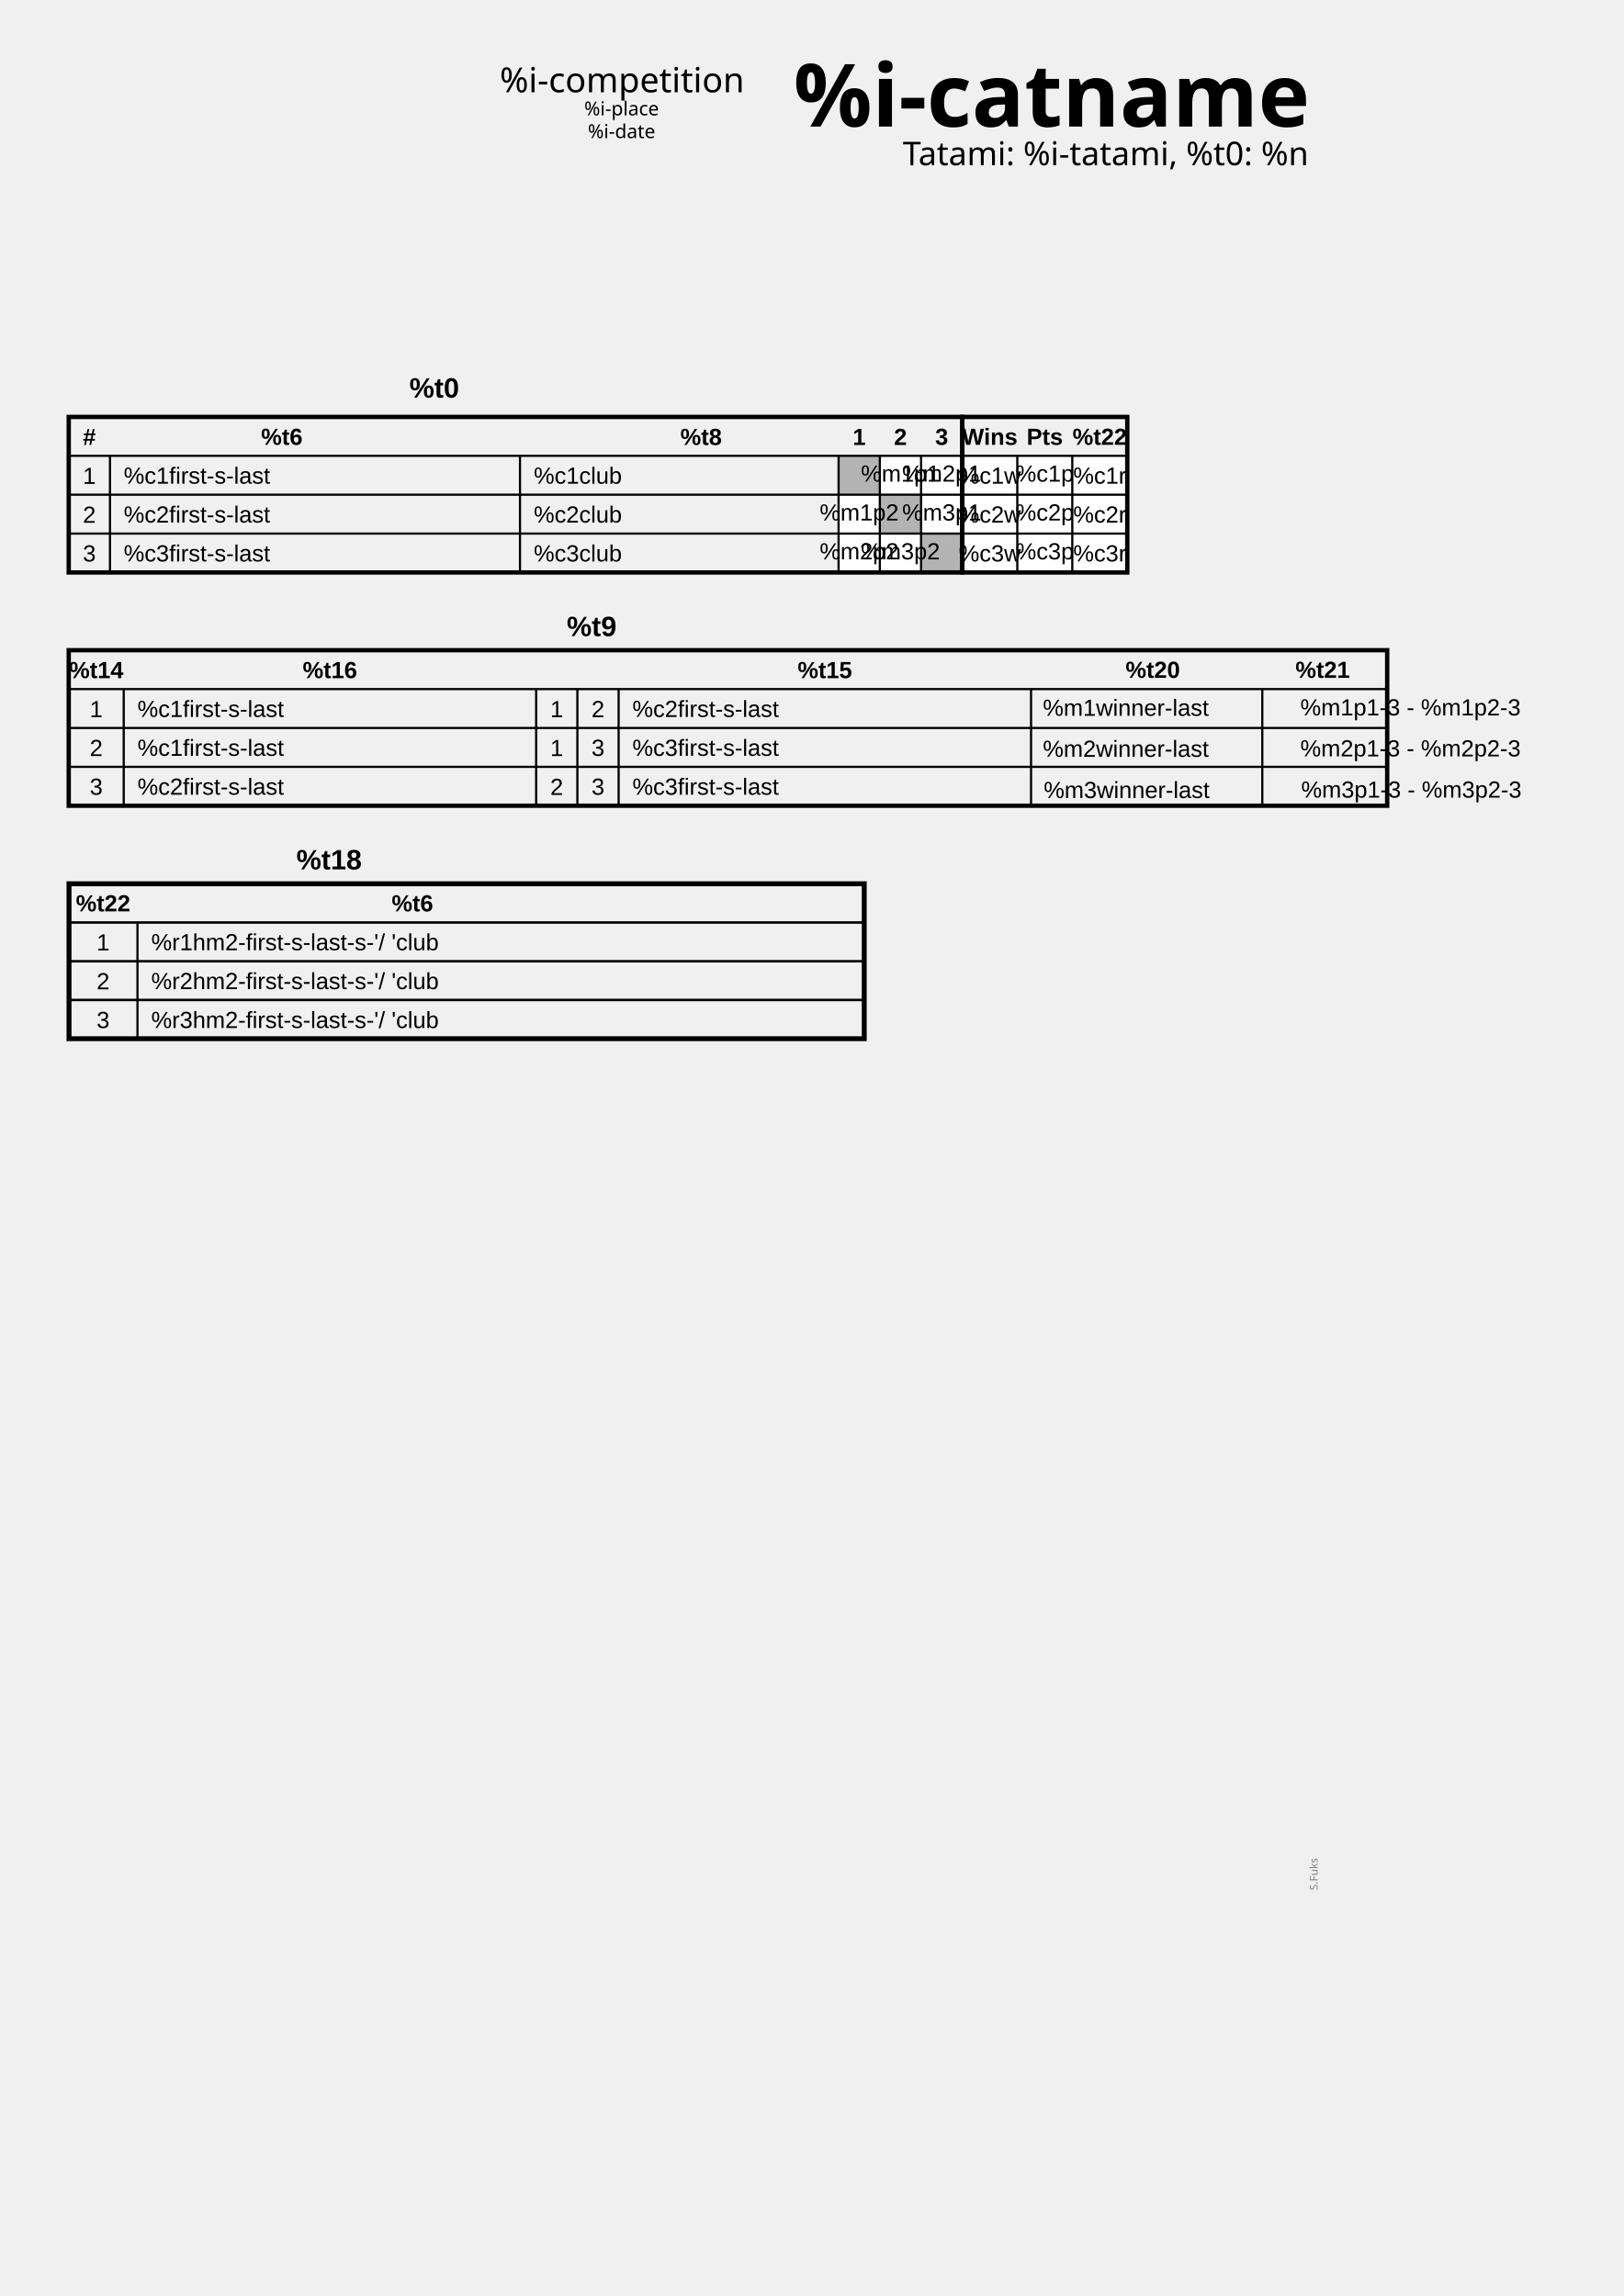
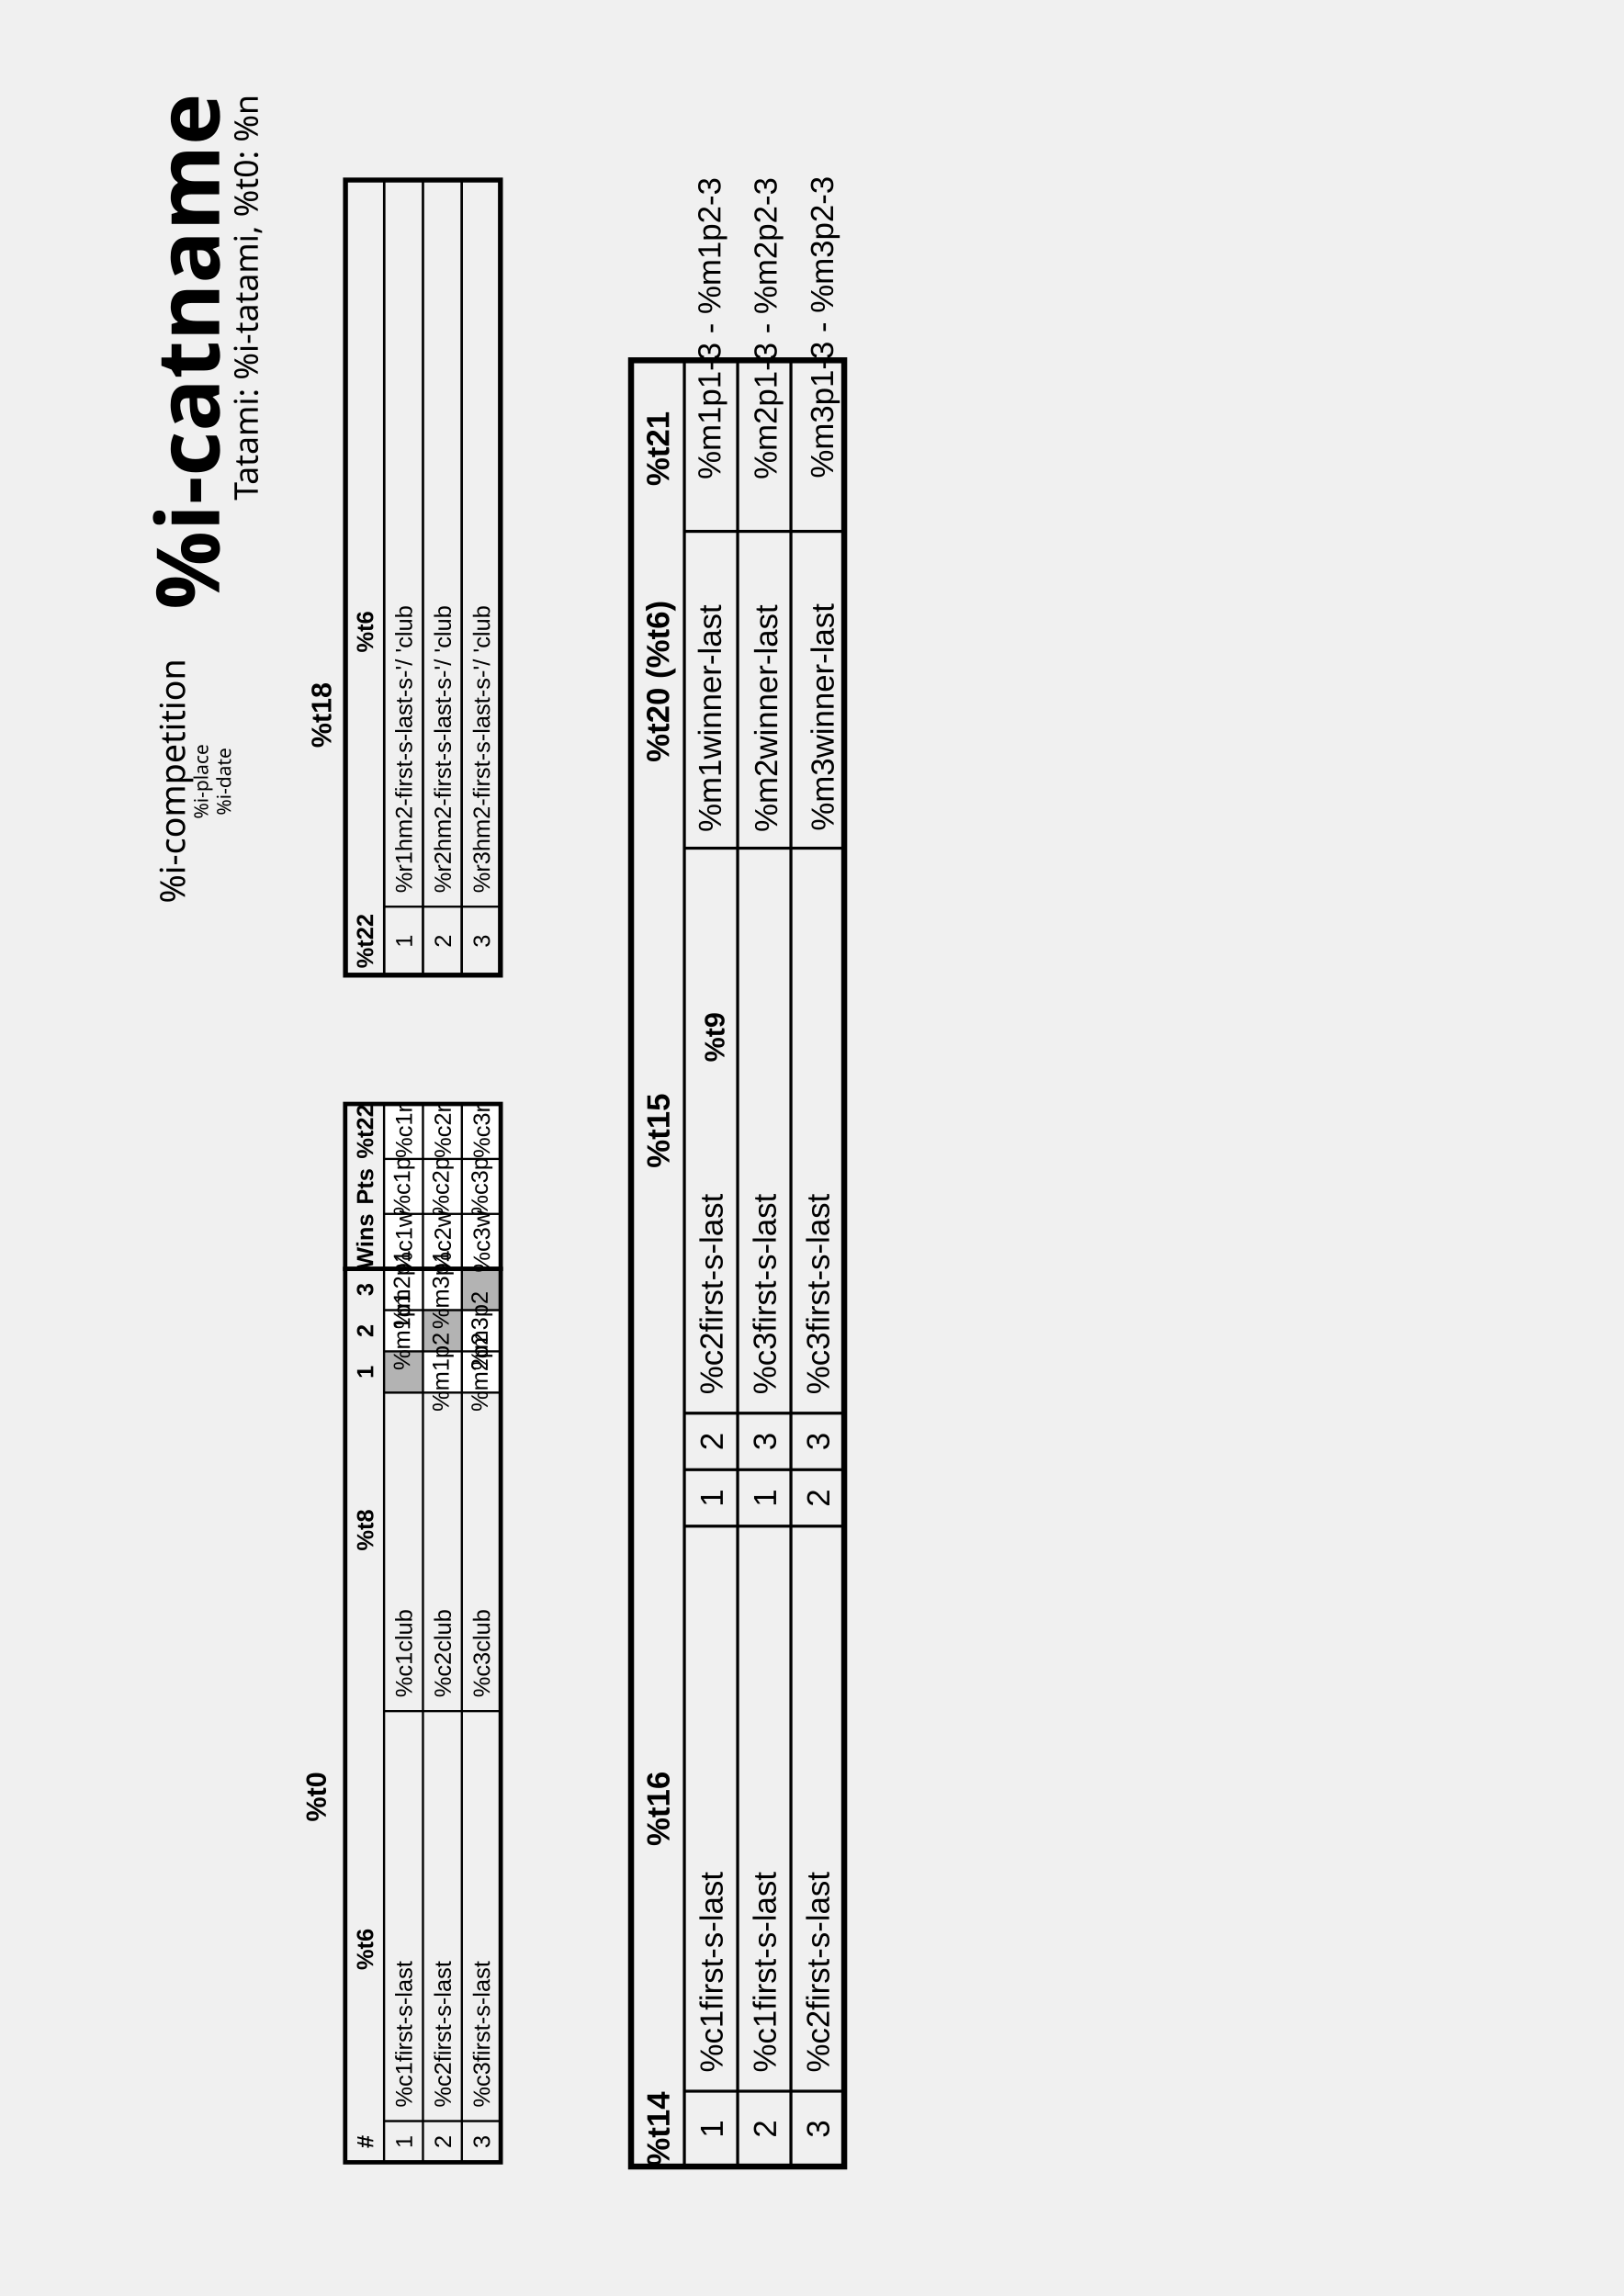
<svg xmlns="http://www.w3.org/2000/svg" width="210mm" height="297mm" id="judoshiai" version="1.1" viewBox="0 0 744.095 1052.362">
  <defs id="defs270" />
  <style id="style3">tspan.cmpx { fill: red; }</style>
  <g id="layer1">
-     <text x="244.6" y="221.69" id="text71" font-size="10.69px" font-family="Arial" style="line-height:0%">
-       <tspan id="tspan73">%c1club</tspan>
-     </text>
-     <text x="244.6" y="239.51" id="text83" font-size="10.69px" font-family="Arial" style="line-height:0%">
-       <tspan id="tspan85">%c2club</tspan>
-     </text>
-     <text x="244.6" y="257.33" id="text95" font-size="10.69px" font-family="Arial" style="line-height:0%">
-       <tspan id="tspan97">%c3club</tspan>
-     </text>
-     <rect style="display:inline;fill:#ffffff;fill-rule:evenodd;stroke-width:0.91;stroke-opacity:0.269" id="rect965" width="132.3" height="53.46" x="384.3" y="208.92" />
-     <path style="isolation:auto;mix-blend-mode:normal" id="rect4730-7" color="#000000" overflow="visible" solid-color="#000000" fill="#b3b3b3" stroke-width="0.656" d="m 421.945,244.594 h 19.54 v 17.955 h -19.54 z" />
-     <path d="M 31.5,191.1 H 441 v 71.28 H 31.5 Z" id="path17" fill="none" stroke="#000000" stroke-width="2" />
-     <path style="isolation:auto;mix-blend-mode:normal" id="rect4730" color="#000000" overflow="visible" solid-color="#000000" fill="#b3b3b3" stroke-width="0.656" d="m 383.905,208.738 h 19.54 v 17.955 h -19.54 z" />
-     <path d="M 31.5,208.92 H 441" id="path19" fill="none" stroke="#000000" />
-     <path style="isolation:auto;mix-blend-mode:normal" id="rect4730-8" color="#000000" overflow="visible" solid-color="#000000" fill="#b3b3b3" stroke-width="0.656" d="m 402.998,226.413 h 19.54 v 17.955 h -19.54 z" />
-     <path d="M 31.5,226.74 H 441" id="path21" fill="none" stroke="#000000" />
-     <path d="M 31.5,244.56 H 441" id="path23" fill="none" stroke="#000000" />
-     <path d="m 50.4,208.92 v 53.46" id="path25" fill="none" stroke="#000000" />
-     <path d="m 238.3,208.92 v 53.46" id="path27" fill="none" stroke="#000000" />
-     <path d="m 384.3,208.92 v 53.46" id="path29" fill="none" stroke="#000000" />
-     <path d="m 403.2,208.92 v 53.46" id="path31" fill="none" stroke="#000000" />
-     <path d="m 422.1,208.92 v 53.46" id="path33" fill="none" stroke="#000000" />
-     <text x="199.04" y="182.24" style="line-height:0%;text-align:center" id="text35" font-weight="bold" font-size="12.83px" font-family="Arial" text-anchor="middle">
-       <tspan id="tspan37">%t0</tspan>
-     </text>
-     <text x="40.95" y="203.95" style="line-height:0%;text-align:center" id="text39" font-weight="bold" font-size="10.69px" font-family="Arial" text-anchor="middle">
-       <tspan id="tspan41">#</tspan>
-     </text>
-     <text x="129.15" y="203.89" style="line-height:0%;text-align:center" id="text43" font-weight="bold" font-size="10.69px" font-family="Arial" text-anchor="middle">
-       <tspan id="tspan45">%t6</tspan>
-     </text>
-     <text x="321.3" y="203.95" style="line-height:0%;text-align:center" id="text47" font-weight="bold" font-size="10.69px" font-family="Arial" text-anchor="middle">
-       <tspan id="tspan49">%t8</tspan>
-     </text>
-     <text x="393.75" y="203.96" style="line-height:0%;text-align:center" id="text51" font-weight="bold" font-size="10.69px" font-family="Arial" text-anchor="middle">
-       <tspan id="tspan53">1</tspan>
-     </text>
-     <text x="412.65" y="203.96" style="line-height:0%;text-align:center" id="text55" font-weight="bold" font-size="10.69px" font-family="Arial" text-anchor="middle">
-       <tspan id="tspan57">2</tspan>
-     </text>
-     <text x="431.55" y="203.89" style="line-height:0%;text-align:center" id="text59" font-weight="bold" font-size="10.69px" font-family="Arial" text-anchor="middle">
-       <tspan id="tspan61">3</tspan>
-     </text>
-     <text x="40.95" y="221.78" style="line-height:0%;text-align:center" id="text63" font-size="10.69px" font-family="Arial" text-anchor="middle">
-       <tspan id="tspan65">1</tspan>
-     </text>
-     <text x="56.7" y="221.69" id="text67" font-size="10.69px" font-family="Arial" style="line-height:0%">
-       <tspan id="tspan69">%c1first-s-last</tspan>
-     </text>
-     <text x="40.95" y="239.6" style="line-height:0%;text-align:center" id="text75" font-size="10.69px" font-family="Arial" text-anchor="middle">
-       <tspan id="tspan77">2</tspan>
-     </text>
-     <text x="56.7" y="239.51" id="text79" font-size="10.69px" font-family="Arial" style="line-height:0%">
-       <tspan id="tspan81">%c2first-s-last</tspan>
-     </text>
-     <text x="40.95" y="257.35" style="line-height:0%;text-align:center" id="text87" font-size="10.69px" font-family="Arial" text-anchor="middle">
-       <tspan id="tspan89">3</tspan>
-     </text>
-     <text x="56.7" y="257.33" id="text91" font-size="10.69px" font-family="Arial" style="line-height:0%">
-       <tspan id="tspan93">%c3first-s-last</tspan>
-     </text>
-     <path d="M 31.497,298.017 H 635.706 v 71.286 H 31.497 Z" id="path99" fill="none" stroke="#000000" stroke-width="1.994" />
-     <path d="M 31.5,315.84 H 635.7" id="path101" fill="none" stroke="#000000" />
-     <path d="M 31.5,333.66 H 635.7" id="path103" fill="none" stroke="#000000" />
-     <path d="M 31.5,351.48 H 635.7" id="path105" fill="none" stroke="#000000" />
-     <path d="M 56.7,315.84 V 369.3" id="path107" fill="none" stroke="#000000" />
-     <path d="M 245.7,315.84 V 369.3" id="path109" fill="none" stroke="#000000" />
-     <path d="M 264.6,315.84 V 369.3" id="path111" fill="none" stroke="#000000" />
-     <path d="M 283.5,315.84 V 369.3" id="path113" fill="none" stroke="#000000" />
-     <path d="m 472.5,315.645 v 53.46" id="path113-7" fill="none" stroke="#000000" />
-     <path d="m 578.475,315.728 v 53.46" id="path113-7-5" fill="none" stroke="#000000" />
-     <text x="271.16" y="291.56" style="line-height:0%;text-align:center" id="text119" font-weight="bold" font-size="12.83px" font-family="Arial" text-anchor="middle">
-       <tspan id="tspan121">%t9</tspan>
-     </text>
-     <text x="44.1" y="310.81" style="line-height:0%;text-align:center" id="text123" font-weight="bold" font-size="10.69px" font-family="Arial" text-anchor="middle">
-       <tspan id="tspan125">%t14</tspan>
-     </text>
-     <text x="151.2" y="310.81" style="line-height:0%;text-align:center" id="text127" font-weight="bold" font-size="10.69px" font-family="Arial" text-anchor="middle">
-       <tspan id="tspan129">%t16</tspan>
-     </text>
-     <text x="378" y="310.81" style="line-height:0%;text-align:center" id="text131" font-weight="bold" font-size="10.69px" font-family="Arial" text-anchor="middle">
-       <tspan id="tspan133">%t15</tspan>
-     </text>
-     <text x="255.15" y="328.7" style="line-height:0%;text-align:center" id="text143" font-size="10.69px" font-family="Arial" text-anchor="middle">
-       <tspan id="tspan145">1</tspan>
-     </text>
-     <text x="274.05" y="328.7" style="line-height:0%;text-align:center" id="text147" font-size="10.69px" font-family="Arial" text-anchor="middle">
-       <tspan id="tspan149">2</tspan>
-     </text>
-     <text x="44.1" y="328.7" style="line-height:0%;text-align:center" id="text151" font-size="10.69px" font-family="Arial" text-anchor="middle">
-       <tspan id="tspan153">1</tspan>
-     </text>
-     <text x="63" y="328.61" id="text155" font-size="10.69px" font-family="Arial" style="line-height:0%">
-       <tspan id="tspan157">%c1first-s-last</tspan>
-     </text>
-     <text x="289.8" y="328.61" id="text159" font-size="10.69px" font-family="Arial" style="line-height:0%">
-       <tspan id="tspan161">%c2first-s-last</tspan>
-     </text>
-     <text x="412.65" y="220.74" style="line-height:0%;text-align:center" id="text171" font-size="10.69px" font-family="Arial" text-anchor="middle">
-       <tspan id="tspan173">%m1p1</tspan>
-     </text>
-     <text x="393.75" y="238.56" style="line-height:0%;text-align:center" id="text175" font-size="10.69px" font-family="Arial" text-anchor="middle">
-       <tspan id="tspan177">%m1p2</tspan>
-     </text>
-     <text x="255.15" y="346.52" style="line-height:0%;text-align:center" id="text179" font-size="10.69px" font-family="Arial" text-anchor="middle">
-       <tspan id="tspan181">1</tspan>
-     </text>
-     <text x="274.05" y="346.45" style="line-height:0%;text-align:center" id="text183" font-size="10.69px" font-family="Arial" text-anchor="middle">
-       <tspan id="tspan185">3</tspan>
-     </text>
-     <text x="44.1" y="346.52" style="line-height:0%;text-align:center" id="text187" font-size="10.69px" font-family="Arial" text-anchor="middle">
-       <tspan id="tspan189">2</tspan>
-     </text>
-     <text x="63" y="346.43" id="text191" font-size="10.69px" font-family="Arial" style="line-height:0%">
-       <tspan id="tspan193">%c1first-s-last</tspan>
-     </text>
-     <text x="289.8" y="346.43" id="text195" font-size="10.69px" font-family="Arial" style="line-height:0%">
-       <tspan id="tspan197">%c3first-s-last</tspan>
-     </text>
-     <text x="431.55" y="220.74" style="line-height:0%;text-align:center" id="text207" font-size="10.69px" font-family="Arial" text-anchor="middle">
-       <tspan id="tspan209">%m2p1</tspan>
-     </text>
-     <text x="393.75" y="256.38" style="line-height:0%;text-align:center" id="text211" font-size="10.69px" font-family="Arial" text-anchor="middle">
-       <tspan id="tspan213">%m2p2</tspan>
-     </text>
-     <text x="255.15" y="364.34" style="line-height:0%;text-align:center" id="text215" font-size="10.69px" font-family="Arial" text-anchor="middle">
-       <tspan id="tspan217">2</tspan>
-     </text>
-     <text x="274.05" y="364.27" style="line-height:0%;text-align:center" id="text219" font-size="10.69px" font-family="Arial" text-anchor="middle">
-       <tspan id="tspan221">3</tspan>
-     </text>
-     <text x="44.1" y="364.27" style="line-height:0%;text-align:center" id="text223" font-size="10.69px" font-family="Arial" text-anchor="middle">
-       <tspan id="tspan225">3</tspan>
-     </text>
-     <text x="63" y="364.25" id="text227" font-size="10.69px" font-family="Arial" style="line-height:0%">
-       <tspan id="tspan229">%c2first-s-last</tspan>
-     </text>
-     <text x="289.8" y="364.25" id="text231" font-size="10.69px" font-family="Arial" style="line-height:0%">
-       <tspan id="tspan233">%c3first-s-last</tspan>
-     </text>
-     <text x="431.55" y="238.56" style="line-height:0%;text-align:center" id="text243" font-size="10.69px" font-family="Arial" text-anchor="middle">
-       <tspan id="tspan245">%m3p1</tspan>
-     </text>
-     <text x="412.65" y="256.38" style="line-height:0%;text-align:center" id="text247" font-size="10.69px" font-family="Arial" text-anchor="middle">
-       <tspan id="tspan249">%m3p2</tspan>
-     </text>
-     <path d="m 441,191.1 h 75.6 v 71.28 H 441 Z" id="path251" fill="none" stroke="#000000" stroke-width="2" />
-     <path d="m 441,208.92 h 75.6" id="path253" fill="none" stroke="#000000" />
-     <path d="m 441,226.74 h 75.6" id="path255" fill="none" stroke="#000000" />
-     <path d="m 441,244.56 h 75.6" id="path257" fill="none" stroke="#000000" />
-     <path d="m 466.2,208.92 v 53.46" id="path259" fill="none" stroke="#000000" />
-     <path d="m 491.4,208.92 v 53.46" id="path261" fill="none" stroke="#000000" />
-     <text x="453.6" y="203.89" style="line-height:0%;text-align:center" id="text263" font-weight="bold" font-size="10.69px" font-family="Arial" text-anchor="middle">
-       <tspan id="tspan265">Wins</tspan>
-     </text>
-     <text x="478.8" y="203.89" style="line-height:0%;text-align:center" id="text267" font-weight="bold" font-size="10.69px" font-family="Arial" text-anchor="middle">
-       <tspan id="tspan269">Pts</tspan>
-     </text>
-     <text x="504" y="203.89" style="line-height:0%;text-align:center" id="text271" font-weight="bold" font-size="10.69px" font-family="Arial" text-anchor="middle">
-       <tspan id="tspan273">%t22</tspan>
-     </text>
-     <text x="453.6" y="221.69" style="line-height:0%;text-align:center" id="text275" font-size="10.69px" font-family="Arial" text-anchor="middle">
-       <tspan id="tspan277">%c1w</tspan>
-     </text>
-     <text x="478.8" y="220.74" style="line-height:0%;text-align:center" id="text279" font-size="10.69px" font-family="Arial" text-anchor="middle">
-       <tspan id="tspan281">%c1p</tspan>
-     </text>
-     <text x="504" y="221.69" style="line-height:0%;text-align:center" id="text283" font-size="10.69px" font-family="Arial" text-anchor="middle">
-       <tspan id="tspan285">%c1r</tspan>
-     </text>
-     <text x="453.6" y="239.51" style="line-height:0%;text-align:center" id="text287" font-size="10.69px" font-family="Arial" text-anchor="middle">
-       <tspan id="tspan289">%c2w</tspan>
-     </text>
-     <text x="478.8" y="238.56" style="line-height:0%;text-align:center" id="text291" font-size="10.69px" font-family="Arial" text-anchor="middle">
-       <tspan id="tspan293">%c2p</tspan>
-     </text>
-     <text x="504" y="239.51" style="line-height:0%;text-align:center" id="text295" font-size="10.69px" font-family="Arial" text-anchor="middle">
-       <tspan id="tspan297">%c2r</tspan>
-     </text>
-     <text x="453.6" y="257.33" style="line-height:0%;text-align:center" id="text299" font-size="10.69px" font-family="Arial" text-anchor="middle">
-       <tspan id="tspan301">%c3w</tspan>
-     </text>
-     <text x="478.8" y="256.38" style="line-height:0%;text-align:center" id="text303" font-size="10.69px" font-family="Arial" text-anchor="middle">
-       <tspan id="tspan305">%c3p</tspan>
-     </text>
-     <text x="504" y="257.33" style="line-height:0%;text-align:center" id="text307" font-size="10.69px" font-family="Arial" text-anchor="middle">
-       <tspan id="tspan309">%c3r</tspan>
-     </text>
-     <path d="m 31.632,405.072 h 364.42 v 71.016 H 31.63 Z" id="path311" fill="none" stroke="#000000" stroke-width="2.263" />
-     <path d="m 31.632,422.826 h 364.42" id="path313" fill="none" stroke="#000000" stroke-width="1.132" />
-     <path d="m 31.632,440.58 h 364.42" id="path315" fill="none" stroke="#000000" stroke-width="1.132" />
-     <path d="m 31.632,458.334 h 364.42" id="path317" fill="none" stroke="#000000" stroke-width="1.132" />
-     <path d="m 63,422.76 v 53.46" id="path319" fill="none" stroke="#000000" />
-     <text x="150.82" y="398.48" style="line-height:0%;text-align:center" id="text321" font-weight="bold" font-size="12.83px" font-family="Arial" text-anchor="middle">
-       <tspan id="tspan323">%t18</tspan>
-     </text>
-     <text x="47.25" y="417.73" style="line-height:0%;text-align:center" id="text325" font-weight="bold" font-size="10.69px" font-family="Arial" text-anchor="middle">
-       <tspan id="tspan327">%t22</tspan>
-     </text>
-     <text x="189" y="417.73" style="line-height:0%;text-align:center" id="text329" font-weight="bold" font-size="10.69px" font-family="Arial" text-anchor="middle">
-       <tspan id="tspan331">%t6</tspan>
-     </text>
-     <text x="47.25" y="435.62" style="line-height:0%;text-align:center" id="text333" font-size="10.69px" font-family="Arial" text-anchor="middle">
-       <tspan id="tspan335">1</tspan>
-     </text>
-     <text x="69.3" y="435.53" id="text337" font-size="10.69px" font-family="Arial" style="line-height:0%">
-       <tspan id="tspan339">%r1hm2-first-s-last-s-'/ 'club</tspan>
-     </text>
-     <text x="47.25" y="453.44" style="line-height:0%;text-align:center" id="text341" font-size="10.69px" font-family="Arial" text-anchor="middle">
-       <tspan id="tspan343">2</tspan>
-     </text>
-     <text x="69.3" y="453.35" id="text345" font-size="10.69px" font-family="Arial" style="line-height:0%">
-       <tspan id="tspan347">%r2hm2-first-s-last-s-'/ 'club</tspan>
-     </text>
-     <text x="47.25" y="471.19" style="line-height:0%;text-align:center" id="text349" font-size="10.69px" font-family="Arial" text-anchor="middle">
-       <tspan id="tspan351">3</tspan>
-     </text>
-     <text x="69.3" y="471.17" id="text353" font-size="10.69px" font-family="Arial" style="line-height:0%">
-       <tspan id="tspan355">%r3hm2-first-s-last-s-'/ 'club</tspan>
-     </text>
-     <text id="text14416" style="line-height:0%;text-align:center" y="42.297" x="285.085" font-size="15.851px" font-family="Calibri" text-anchor="middle">%i-competition</text>
-     <text id="text14418" style="line-height:0%;text-align:center" y="52.869" x="284.849" font-size="8.806px" font-family="Calibri" text-anchor="middle">%i-place</text>
-     <text id="text14420" style="line-height:0%;text-align:center" y="63.3" x="284.849" font-size="8.806px" font-family="Calibri" text-anchor="middle">%i-date</text>
-     <text id="text14424" style="line-height:0%;text-align:end" y="58.006" x="600.205" font-size="8.806px" font-family="Calibri" text-anchor="end">
-       <tspan style="-inkscape-font-specification:'Calibri Bold'" id="tspan6597" font-weight="bold" font-size="40px">%i-catname</tspan>
-     </text>
-     <text id="text14430" style="line-height:0%;text-align:end" y="75.709" x="599.687" font-size="8.806px" font-family="Calibri" text-anchor="end">
-       <tspan id="tspan5019" font-size="15px">Tatami: %i-tatami, %t0: %n</tspan>
-     </text>
-     <g id="layer1-7">
-       <text id="text4323" y="1046.933" x="2.399" style="line-height:0%" font-size="10px" font-family="sans-serif" letter-spacing="0" word-spacing="0" transform="rotate(-90,212.862,655.957)">
-         <tspan style="-inkscape-font-specification:'MV Boli'" y="1046.933" x="2.399" id="tspan4325" font-size="5px" font-family="'MV Boli'" fill="#808080">S.Fuks</tspan>
+     <g id="g2170" transform="rotate(-90,380.3184,366.2004)">
+       <text x="271.16" y="317.81" style="line-height:0%;text-align:center" id="text119" font-weight="bold" font-size="12.83px" font-family="Arial" text-anchor="middle">
+         <tspan id="tspan121">%t9</tspan>
      </text>
+       <g id="g1895" transform="translate(-276.0705,-47.03053)">
+         <text x="244.6" y="221.69" id="text71" font-size="10.69px" font-family="Arial" style="line-height:0%">
+           <tspan id="tspan73">%c1club</tspan>
+         </text>
+         <text x="244.6" y="239.51" id="text83" font-size="10.69px" font-family="Arial" style="line-height:0%">
+           <tspan id="tspan85">%c2club</tspan>
+         </text>
+         <text x="244.6" y="257.33" id="text95" font-size="10.69px" font-family="Arial" style="line-height:0%">
+           <tspan id="tspan97">%c3club</tspan>
+         </text>
+         <rect style="display:inline;fill:#ffffff;fill-rule:evenodd;stroke-width:0.91;stroke-opacity:0.269" id="rect965" width="132.3" height="53.46" x="384.3" y="208.92" />
+         <path style="isolation:auto;mix-blend-mode:normal" id="rect4730-7" color="#000000" overflow="visible" solid-color="#000000" fill="#b3b3b3" stroke-width="0.656" d="m 421.945,244.594 h 19.54 v 17.955 h -19.54 z" />
+         <path d="M 31.5,191.1 H 441 v 71.28 H 31.5 Z" id="path17" fill="none" stroke="#000000" stroke-width="2" />
+         <path style="isolation:auto;mix-blend-mode:normal" id="rect4730" color="#000000" overflow="visible" solid-color="#000000" fill="#b3b3b3" stroke-width="0.656" d="m 383.905,208.738 h 19.54 v 17.955 h -19.54 z" />
+         <path d="M 31.5,208.92 H 441" id="path19" fill="none" stroke="#000000" />
+         <path style="isolation:auto;mix-blend-mode:normal" id="rect4730-8" color="#000000" overflow="visible" solid-color="#000000" fill="#b3b3b3" stroke-width="0.656" d="m 402.998,226.413 h 19.54 v 17.955 h -19.54 z" />
+         <path d="M 31.5,226.74 H 441" id="path21" fill="none" stroke="#000000" />
+         <path d="M 31.5,244.56 H 441" id="path23" fill="none" stroke="#000000" />
+         <path d="m 50.4,208.92 v 53.46" id="path25" fill="none" stroke="#000000" />
+         <path d="m 238.3,208.92 v 53.46" id="path27" fill="none" stroke="#000000" />
+         <path d="m 384.3,208.92 v 53.46" id="path29" fill="none" stroke="#000000" />
+         <path d="m 403.2,208.92 v 53.46" id="path31" fill="none" stroke="#000000" />
+         <path d="m 422.1,208.92 v 53.46" id="path33" fill="none" stroke="#000000" />
+         <text x="199.04" y="182.24" style="line-height:0%;text-align:center" id="text35" font-weight="bold" font-size="12.83px" font-family="Arial" text-anchor="middle">
+           <tspan id="tspan37">%t0</tspan>
+         </text>
+         <text x="40.95" y="203.95" style="line-height:0%;text-align:center" id="text39" font-weight="bold" font-size="10.69px" font-family="Arial" text-anchor="middle">
+           <tspan id="tspan41">#</tspan>
+         </text>
+         <text x="129.15" y="203.89" style="line-height:0%;text-align:center" id="text43" font-weight="bold" font-size="10.69px" font-family="Arial" text-anchor="middle">
+           <tspan id="tspan45">%t6</tspan>
+         </text>
+         <text x="321.3" y="203.95" style="line-height:0%;text-align:center" id="text47" font-weight="bold" font-size="10.69px" font-family="Arial" text-anchor="middle">
+           <tspan id="tspan49">%t8</tspan>
+         </text>
+         <text x="393.75" y="203.96" style="line-height:0%;text-align:center" id="text51" font-weight="bold" font-size="10.69px" font-family="Arial" text-anchor="middle">
+           <tspan id="tspan53">1</tspan>
+         </text>
+         <text x="412.65" y="203.96" style="line-height:0%;text-align:center" id="text55" font-weight="bold" font-size="10.69px" font-family="Arial" text-anchor="middle">
+           <tspan id="tspan57">2</tspan>
+         </text>
+         <text x="431.55" y="203.89" style="line-height:0%;text-align:center" id="text59" font-weight="bold" font-size="10.69px" font-family="Arial" text-anchor="middle">
+           <tspan id="tspan61">3</tspan>
+         </text>
+         <text x="40.95" y="221.78" style="line-height:0%;text-align:center" id="text63" font-size="10.69px" font-family="Arial" text-anchor="middle">
+           <tspan id="tspan65">1</tspan>
+         </text>
+         <text x="56.7" y="221.69" id="text67" font-size="10.69px" font-family="Arial" style="line-height:0%">
+           <tspan id="tspan69">%c1first-s-last</tspan>
+         </text>
+         <text x="40.95" y="239.6" style="line-height:0%;text-align:center" id="text75" font-size="10.69px" font-family="Arial" text-anchor="middle">
+           <tspan id="tspan77">2</tspan>
+         </text>
+         <text x="56.7" y="239.51" id="text79" font-size="10.69px" font-family="Arial" style="line-height:0%">
+           <tspan id="tspan81">%c2first-s-last</tspan>
+         </text>
+         <text x="40.95" y="257.35" style="line-height:0%;text-align:center" id="text87" font-size="10.69px" font-family="Arial" text-anchor="middle">
+           <tspan id="tspan89">3</tspan>
+         </text>
+         <text x="56.7" y="257.33" id="text91" font-size="10.69px" font-family="Arial" style="line-height:0%">
+           <tspan id="tspan93">%c3first-s-last</tspan>
+         </text>
+         <text x="412.65" y="220.74" style="line-height:0%;text-align:center" id="text171" font-size="10.69px" font-family="Arial" text-anchor="middle">
+           <tspan id="tspan173">%m1p1</tspan>
+         </text>
+         <text x="393.75" y="238.56" style="line-height:0%;text-align:center" id="text175" font-size="10.69px" font-family="Arial" text-anchor="middle">
+           <tspan id="tspan177">%m1p2</tspan>
+         </text>
+         <text x="431.55" y="220.74" style="line-height:0%;text-align:center" id="text207" font-size="10.69px" font-family="Arial" text-anchor="middle">
+           <tspan id="tspan209">%m2p1</tspan>
+         </text>
+         <text x="393.75" y="256.38" style="line-height:0%;text-align:center" id="text211" font-size="10.69px" font-family="Arial" text-anchor="middle">
+           <tspan id="tspan213">%m2p2</tspan>
+         </text>
+         <text x="431.55" y="238.56" style="line-height:0%;text-align:center" id="text243" font-size="10.69px" font-family="Arial" text-anchor="middle">
+           <tspan id="tspan245">%m3p1</tspan>
+         </text>
+         <text x="412.65" y="256.38" style="line-height:0%;text-align:center" id="text247" font-size="10.69px" font-family="Arial" text-anchor="middle">
+           <tspan id="tspan249">%m3p2</tspan>
+         </text>
+         <path d="m 441,191.1 h 75.6 v 71.28 H 441 Z" id="path251" fill="none" stroke="#000000" stroke-width="2" />
+         <path d="m 441,208.92 h 75.6" id="path253" fill="none" stroke="#000000" />
+         <path d="m 441,226.74 h 75.6" id="path255" fill="none" stroke="#000000" />
+         <path d="m 441,244.56 h 75.6" id="path257" fill="none" stroke="#000000" />
+         <path d="m 466.2,208.92 v 53.46" id="path259" fill="none" stroke="#000000" />
+         <path d="m 491.4,208.92 v 53.46" id="path261" fill="none" stroke="#000000" />
+         <text x="453.6" y="203.89" style="line-height:0%;text-align:center" id="text263" font-weight="bold" font-size="10.69px" font-family="Arial" text-anchor="middle">
+           <tspan id="tspan265">Wins</tspan>
+         </text>
+         <text x="478.8" y="203.89" style="line-height:0%;text-align:center" id="text267" font-weight="bold" font-size="10.69px" font-family="Arial" text-anchor="middle">
+           <tspan id="tspan269">Pts</tspan>
+         </text>
+         <text x="504" y="203.89" style="line-height:0%;text-align:center" id="text271" font-weight="bold" font-size="10.69px" font-family="Arial" text-anchor="middle">
+           <tspan id="tspan273">%t22</tspan>
+         </text>
+         <text x="453.6" y="221.69" style="line-height:0%;text-align:center" id="text275" font-size="10.69px" font-family="Arial" text-anchor="middle">
+           <tspan id="tspan277">%c1w</tspan>
+         </text>
+         <text x="478.8" y="220.74" style="line-height:0%;text-align:center" id="text279" font-size="10.69px" font-family="Arial" text-anchor="middle">
+           <tspan id="tspan281">%c1p</tspan>
+         </text>
+         <text x="504" y="221.69" style="line-height:0%;text-align:center" id="text283" font-size="10.69px" font-family="Arial" text-anchor="middle">
+           <tspan id="tspan285">%c1r</tspan>
+         </text>
+         <text x="453.6" y="239.51" style="line-height:0%;text-align:center" id="text287" font-size="10.69px" font-family="Arial" text-anchor="middle">
+           <tspan id="tspan289">%c2w</tspan>
+         </text>
+         <text x="478.8" y="238.56" style="line-height:0%;text-align:center" id="text291" font-size="10.69px" font-family="Arial" text-anchor="middle">
+           <tspan id="tspan293">%c2p</tspan>
+         </text>
+         <text x="504" y="239.51" style="line-height:0%;text-align:center" id="text295" font-size="10.69px" font-family="Arial" text-anchor="middle">
+           <tspan id="tspan297">%c2r</tspan>
+         </text>
+         <text x="453.6" y="257.33" style="line-height:0%;text-align:center" id="text299" font-size="10.69px" font-family="Arial" text-anchor="middle">
+           <tspan id="tspan301">%c3w</tspan>
+         </text>
+         <text x="478.8" y="256.38" style="line-height:0%;text-align:center" id="text303" font-size="10.69px" font-family="Arial" text-anchor="middle">
+           <tspan id="tspan305">%c3p</tspan>
+         </text>
+         <text x="504" y="257.33" style="line-height:0%;text-align:center" id="text307" font-size="10.69px" font-family="Arial" text-anchor="middle">
+           <tspan id="tspan309">%c3r</tspan>
+         </text>
+       </g>
+       <g id="g1984" transform="translate(267.9446,-260.87)">
+         <path d="m 31.632,405.072 h 364.42 v 71.016 H 31.63 Z" id="path311" fill="none" stroke="#000000" stroke-width="2.263" />
+         <path d="m 31.632,422.826 h 364.42" id="path313" fill="none" stroke="#000000" stroke-width="1.132" />
+         <path d="m 31.632,440.58 h 364.42" id="path315" fill="none" stroke="#000000" stroke-width="1.132" />
+         <path d="m 31.632,458.334 h 364.42" id="path317" fill="none" stroke="#000000" stroke-width="1.132" />
+         <path d="m 63,422.76 v 53.46" id="path319" fill="none" stroke="#000000" />
+         <text x="150.82" y="398.48" style="line-height:0%;text-align:center" id="text321" font-weight="bold" font-size="12.83px" font-family="Arial" text-anchor="middle">
+           <tspan id="tspan323">%t18</tspan>
+         </text>
+         <text x="47.25" y="417.73" style="line-height:0%;text-align:center" id="text325" font-weight="bold" font-size="10.69px" font-family="Arial" text-anchor="middle">
+           <tspan id="tspan327">%t22</tspan>
+         </text>
+         <text x="189" y="417.73" style="line-height:0%;text-align:center" id="text329" font-weight="bold" font-size="10.69px" font-family="Arial" text-anchor="middle">
+           <tspan id="tspan331">%t6</tspan>
+         </text>
+         <text x="47.25" y="435.62" style="line-height:0%;text-align:center" id="text333" font-size="10.69px" font-family="Arial" text-anchor="middle">
+           <tspan id="tspan335">1</tspan>
+         </text>
+         <text x="69.3" y="435.53" id="text337" font-size="10.69px" font-family="Arial" style="line-height:0%">
+           <tspan id="tspan339">%r1hm2-first-s-last-s-'/ 'club</tspan>
+         </text>
+         <text x="47.25" y="453.44" style="line-height:0%;text-align:center" id="text341" font-size="10.69px" font-family="Arial" text-anchor="middle">
+           <tspan id="tspan343">2</tspan>
+         </text>
+         <text x="69.3" y="453.35" id="text345" font-size="10.69px" font-family="Arial" style="line-height:0%">
+           <tspan id="tspan347">%r2hm2-first-s-last-s-'/ 'club</tspan>
+         </text>
+         <text x="47.25" y="471.19" style="line-height:0%;text-align:center" id="text349" font-size="10.69px" font-family="Arial" text-anchor="middle">
+           <tspan id="tspan351">3</tspan>
+         </text>
+         <text x="69.3" y="471.17" id="text353" font-size="10.69px" font-family="Arial" style="line-height:0%">
+           <tspan id="tspan355">%r3hm2-first-s-last-s-'/ 'club</tspan>
+         </text>
+       </g>
+       <text id="text14416" style="line-height:0%;text-align:center" y="70.632" x="388.553" font-size="15.851px" font-family="Calibri" text-anchor="middle">%i-competition</text>
+       <text id="text14418" style="line-height:0%;text-align:center" y="81.204" x="388.317" font-size="8.806px" font-family="Calibri" text-anchor="middle">%i-place</text>
+       <text id="text14420" style="line-height:0%;text-align:center" y="91.635" x="388.317" font-size="8.806px" font-family="Calibri" text-anchor="middle">%i-date</text>
+       <text id="text14424" style="line-height:0%;text-align:end" y="86.341" x="703.673" font-size="8.806px" font-family="Calibri" text-anchor="end">
+         <tspan style="-inkscape-font-specification:'Calibri Bold'" id="tspan6597" font-weight="bold" font-size="40px">%i-catname</tspan>
+       </text>
+       <text id="text14430" style="line-height:0%;text-align:end" y="104.044" x="703.155" font-size="8.806px" font-family="Calibri" text-anchor="end">
+         <tspan id="tspan5019" font-size="15px">Tatami: %i-tatami, %t0: %n</tspan>
+       </text>
+       <g id="g1959" transform="matrix(1.370211,0,0,1.370211,-289.6619,-133.2663)">
+         <path d="M 31.497,298.017 H 635.706 v 71.286 H 31.497 Z" id="path99" fill="none" stroke="#000000" stroke-width="1.994" />
+         <path d="M 31.5,315.84 H 635.7" id="path101" fill="none" stroke="#000000" />
+         <path d="M 31.5,333.66 H 635.7" id="path103" fill="none" stroke="#000000" />
+         <path d="M 31.5,351.48 H 635.7" id="path105" fill="none" stroke="#000000" />
+         <path d="M 56.7,315.84 V 369.3" id="path107" fill="none" stroke="#000000" />
+         <path d="M 245.7,315.84 V 369.3" id="path109" fill="none" stroke="#000000" />
+         <path d="M 264.6,315.84 V 369.3" id="path111" fill="none" stroke="#000000" />
+         <path d="M 283.5,315.84 V 369.3" id="path113" fill="none" stroke="#000000" />
+         <path d="m 472.5,315.645 v 53.46" id="path113-7" fill="none" stroke="#000000" />
+         <path d="m 578.475,315.728 v 53.46" id="path113-7-5" fill="none" stroke="#000000" />
+         <text x="44.1" y="310.81" style="line-height:0%;text-align:center" id="text123" font-weight="bold" font-size="10.69px" font-family="Arial" text-anchor="middle">
+           <tspan id="tspan125">%t14</tspan>
+         </text>
+         <text x="151.2" y="310.81" style="line-height:0%;text-align:center" id="text127" font-weight="bold" font-size="10.69px" font-family="Arial" text-anchor="middle">
+           <tspan id="tspan129">%t16</tspan>
+         </text>
+         <text x="378" y="310.81" style="line-height:0%;text-align:center" id="text131" font-weight="bold" font-size="10.69px" font-family="Arial" text-anchor="middle">
+           <tspan id="tspan133">%t15</tspan>
+         </text>
+         <text x="255.15" y="328.7" style="line-height:0%;text-align:center" id="text143" font-size="10.69px" font-family="Arial" text-anchor="middle">
+           <tspan id="tspan145">1</tspan>
+         </text>
+         <text x="274.05" y="328.7" style="line-height:0%;text-align:center" id="text147" font-size="10.69px" font-family="Arial" text-anchor="middle">
+           <tspan id="tspan149">2</tspan>
+         </text>
+         <text x="44.1" y="328.7" style="line-height:0%;text-align:center" id="text151" font-size="10.69px" font-family="Arial" text-anchor="middle">
+           <tspan id="tspan153">1</tspan>
+         </text>
+         <text x="63" y="328.61" id="text155" font-size="10.69px" font-family="Arial" style="line-height:0%">
+           <tspan id="tspan157">%c1first-s-last</tspan>
+         </text>
+         <text x="289.8" y="328.61" id="text159" font-size="10.69px" font-family="Arial" style="line-height:0%">
+           <tspan id="tspan161">%c2first-s-last</tspan>
+         </text>
+         <text x="255.15" y="346.52" style="line-height:0%;text-align:center" id="text179" font-size="10.69px" font-family="Arial" text-anchor="middle">
+           <tspan id="tspan181">1</tspan>
+         </text>
+         <text x="274.05" y="346.45" style="line-height:0%;text-align:center" id="text183" font-size="10.69px" font-family="Arial" text-anchor="middle">
+           <tspan id="tspan185">3</tspan>
+         </text>
+         <text x="44.1" y="346.52" style="line-height:0%;text-align:center" id="text187" font-size="10.69px" font-family="Arial" text-anchor="middle">
+           <tspan id="tspan189">2</tspan>
+         </text>
+         <text x="63" y="346.43" id="text191" font-size="10.69px" font-family="Arial" style="line-height:0%">
+           <tspan id="tspan193">%c1first-s-last</tspan>
+         </text>
+         <text x="289.8" y="346.43" id="text195" font-size="10.69px" font-family="Arial" style="line-height:0%">
+           <tspan id="tspan197">%c3first-s-last</tspan>
+         </text>
+         <text x="255.15" y="364.34" style="line-height:0%;text-align:center" id="text215" font-size="10.69px" font-family="Arial" text-anchor="middle">
+           <tspan id="tspan217">2</tspan>
+         </text>
+         <text x="274.05" y="364.27" style="line-height:0%;text-align:center" id="text219" font-size="10.69px" font-family="Arial" text-anchor="middle">
+           <tspan id="tspan221">3</tspan>
+         </text>
+         <text x="44.1" y="364.27" style="line-height:0%;text-align:center" id="text223" font-size="10.69px" font-family="Arial" text-anchor="middle">
+           <tspan id="tspan225">3</tspan>
+         </text>
+         <text x="63" y="364.25" id="text227" font-size="10.69px" font-family="Arial" style="line-height:0%">
+           <tspan id="tspan229">%c2first-s-last</tspan>
+         </text>
+         <text x="289.8" y="364.25" id="text231" font-size="10.69px" font-family="Arial" style="line-height:0%">
+           <tspan id="tspan233">%c3first-s-last</tspan>
+         </text>
+         <text x="606.15" y="310.698" style="line-height:0%;text-align:center" id="text115" font-weight="bold" font-size="10.69px" font-family="Arial" text-anchor="middle">
+           <tspan id="tspan117">%t21</tspan>
+         </text>
+         <text x="528.3" y="310.698" style="line-height:0%;text-align:center" id="text111" font-weight="bold" font-size="10.69px" font-family="Arial" text-anchor="middle">
+           <tspan id="tspan113">%t20 (%t6)</tspan>
+         </text>
+         <text x="595.895" y="327.903" style="line-height:0%;text-align:center" id="text139-3" font-size="10.69px" font-family="Arial" text-anchor="middle">
+           <tspan x="595.895" y="327.903" id="tspan625" style="text-align:start;text-anchor:start">%m1p1-3 - %m1p2-3</tspan>
+         </text>
+         <text x="595.895" y="346.698" style="line-height:0%;text-align:center" id="text139-3-7" font-size="10.69px" font-family="Arial" text-anchor="middle">
+           <tspan x="595.895" y="346.698" id="tspan625-5" style="text-align:start;text-anchor:start">%m2p1-3 - %m2p2-3</tspan>
+         </text>
+         <text x="596.288" y="365.586" style="line-height:0%;text-align:center" id="text139-3-3" font-size="10.69px" font-family="Arial" text-anchor="middle">
+           <tspan x="596.288" y="365.586" id="tspan625-56" style="text-align:start;text-anchor:start">%m3p1-3 - %m3p2-3</tspan>
+         </text>
+         <text x="477.917" y="328.089" style="line-height:0%;text-align:center" id="text139-3-36" font-size="10.69px" font-family="Arial" text-anchor="middle">
+           <tspan x="477.917" y="328.089" id="tspan625-7" style="text-align:start;text-anchor:start">%m1winner-last</tspan>
+         </text>
+         <text x="477.917" y="346.884" style="line-height:0%;text-align:center" id="text139-3-7-5" font-size="10.69px" font-family="Arial" text-anchor="middle">
+           <tspan x="477.917" y="346.884" id="tspan625-5-3" style="text-align:start;text-anchor:start">%m2winner-last</tspan>
+         </text>
+         <text x="478.309" y="365.772" style="line-height:0%;text-align:center" id="text139-3-3-5" font-size="10.69px" font-family="Arial" text-anchor="middle">
+           <tspan x="478.309" y="365.772" id="tspan625-56-6" style="text-align:start;text-anchor:start">%m3winner-last</tspan>
+         </text>
+       </g>
    </g>
-     <text x="606.15" y="310.698" style="line-height:0%;text-align:center" id="text115" font-weight="bold" font-size="10.69px" font-family="Arial" text-anchor="middle">
-       <tspan id="tspan117">%t21</tspan>
-     </text>
-     <text x="528.3" y="310.698" style="line-height:0%;text-align:center" id="text111" font-weight="bold" font-size="10.69px" font-family="Arial" text-anchor="middle">
-       <tspan id="tspan113">%t20</tspan>
-     </text>
-     <text x="595.895" y="327.903" style="line-height:0%;text-align:center" id="text139-3" font-size="10.69px" font-family="Arial" text-anchor="middle">
-       <tspan x="595.895" y="327.903" id="tspan625" style="text-align:start;text-anchor:start">%m1p1-3 - %m1p2-3</tspan>
-     </text>
-     <text x="595.895" y="346.698" style="line-height:0%;text-align:center" id="text139-3-7" font-size="10.69px" font-family="Arial" text-anchor="middle">
-       <tspan x="595.895" y="346.698" id="tspan625-5" style="text-align:start;text-anchor:start">%m2p1-3 - %m2p2-3</tspan>
-     </text>
-     <text x="596.288" y="365.586" style="line-height:0%;text-align:center" id="text139-3-3" font-size="10.69px" font-family="Arial" text-anchor="middle">
-       <tspan x="596.288" y="365.586" id="tspan625-56" style="text-align:start;text-anchor:start">%m3p1-3 - %m3p2-3</tspan>
-     </text>
-     <text x="477.917" y="328.089" style="line-height:0%;text-align:center" id="text139-3-36" font-size="10.69px" font-family="Arial" text-anchor="middle">
-       <tspan x="477.917" y="328.089" id="tspan625-7" style="text-align:start;text-anchor:start">%m1winner-last</tspan>
-     </text>
-     <text x="477.917" y="346.884" style="line-height:0%;text-align:center" id="text139-3-7-5" font-size="10.69px" font-family="Arial" text-anchor="middle">
-       <tspan x="477.917" y="346.884" id="tspan625-5-3" style="text-align:start;text-anchor:start">%m2winner-last</tspan>
-     </text>
-     <text x="478.309" y="365.772" style="line-height:0%;text-align:center" id="text139-3-3-5" font-size="10.69px" font-family="Arial" text-anchor="middle">
-       <tspan x="478.309" y="365.772" id="tspan625-56-6" style="text-align:start;text-anchor:start">%m3winner-last</tspan>
-     </text>
  </g>
</svg>
